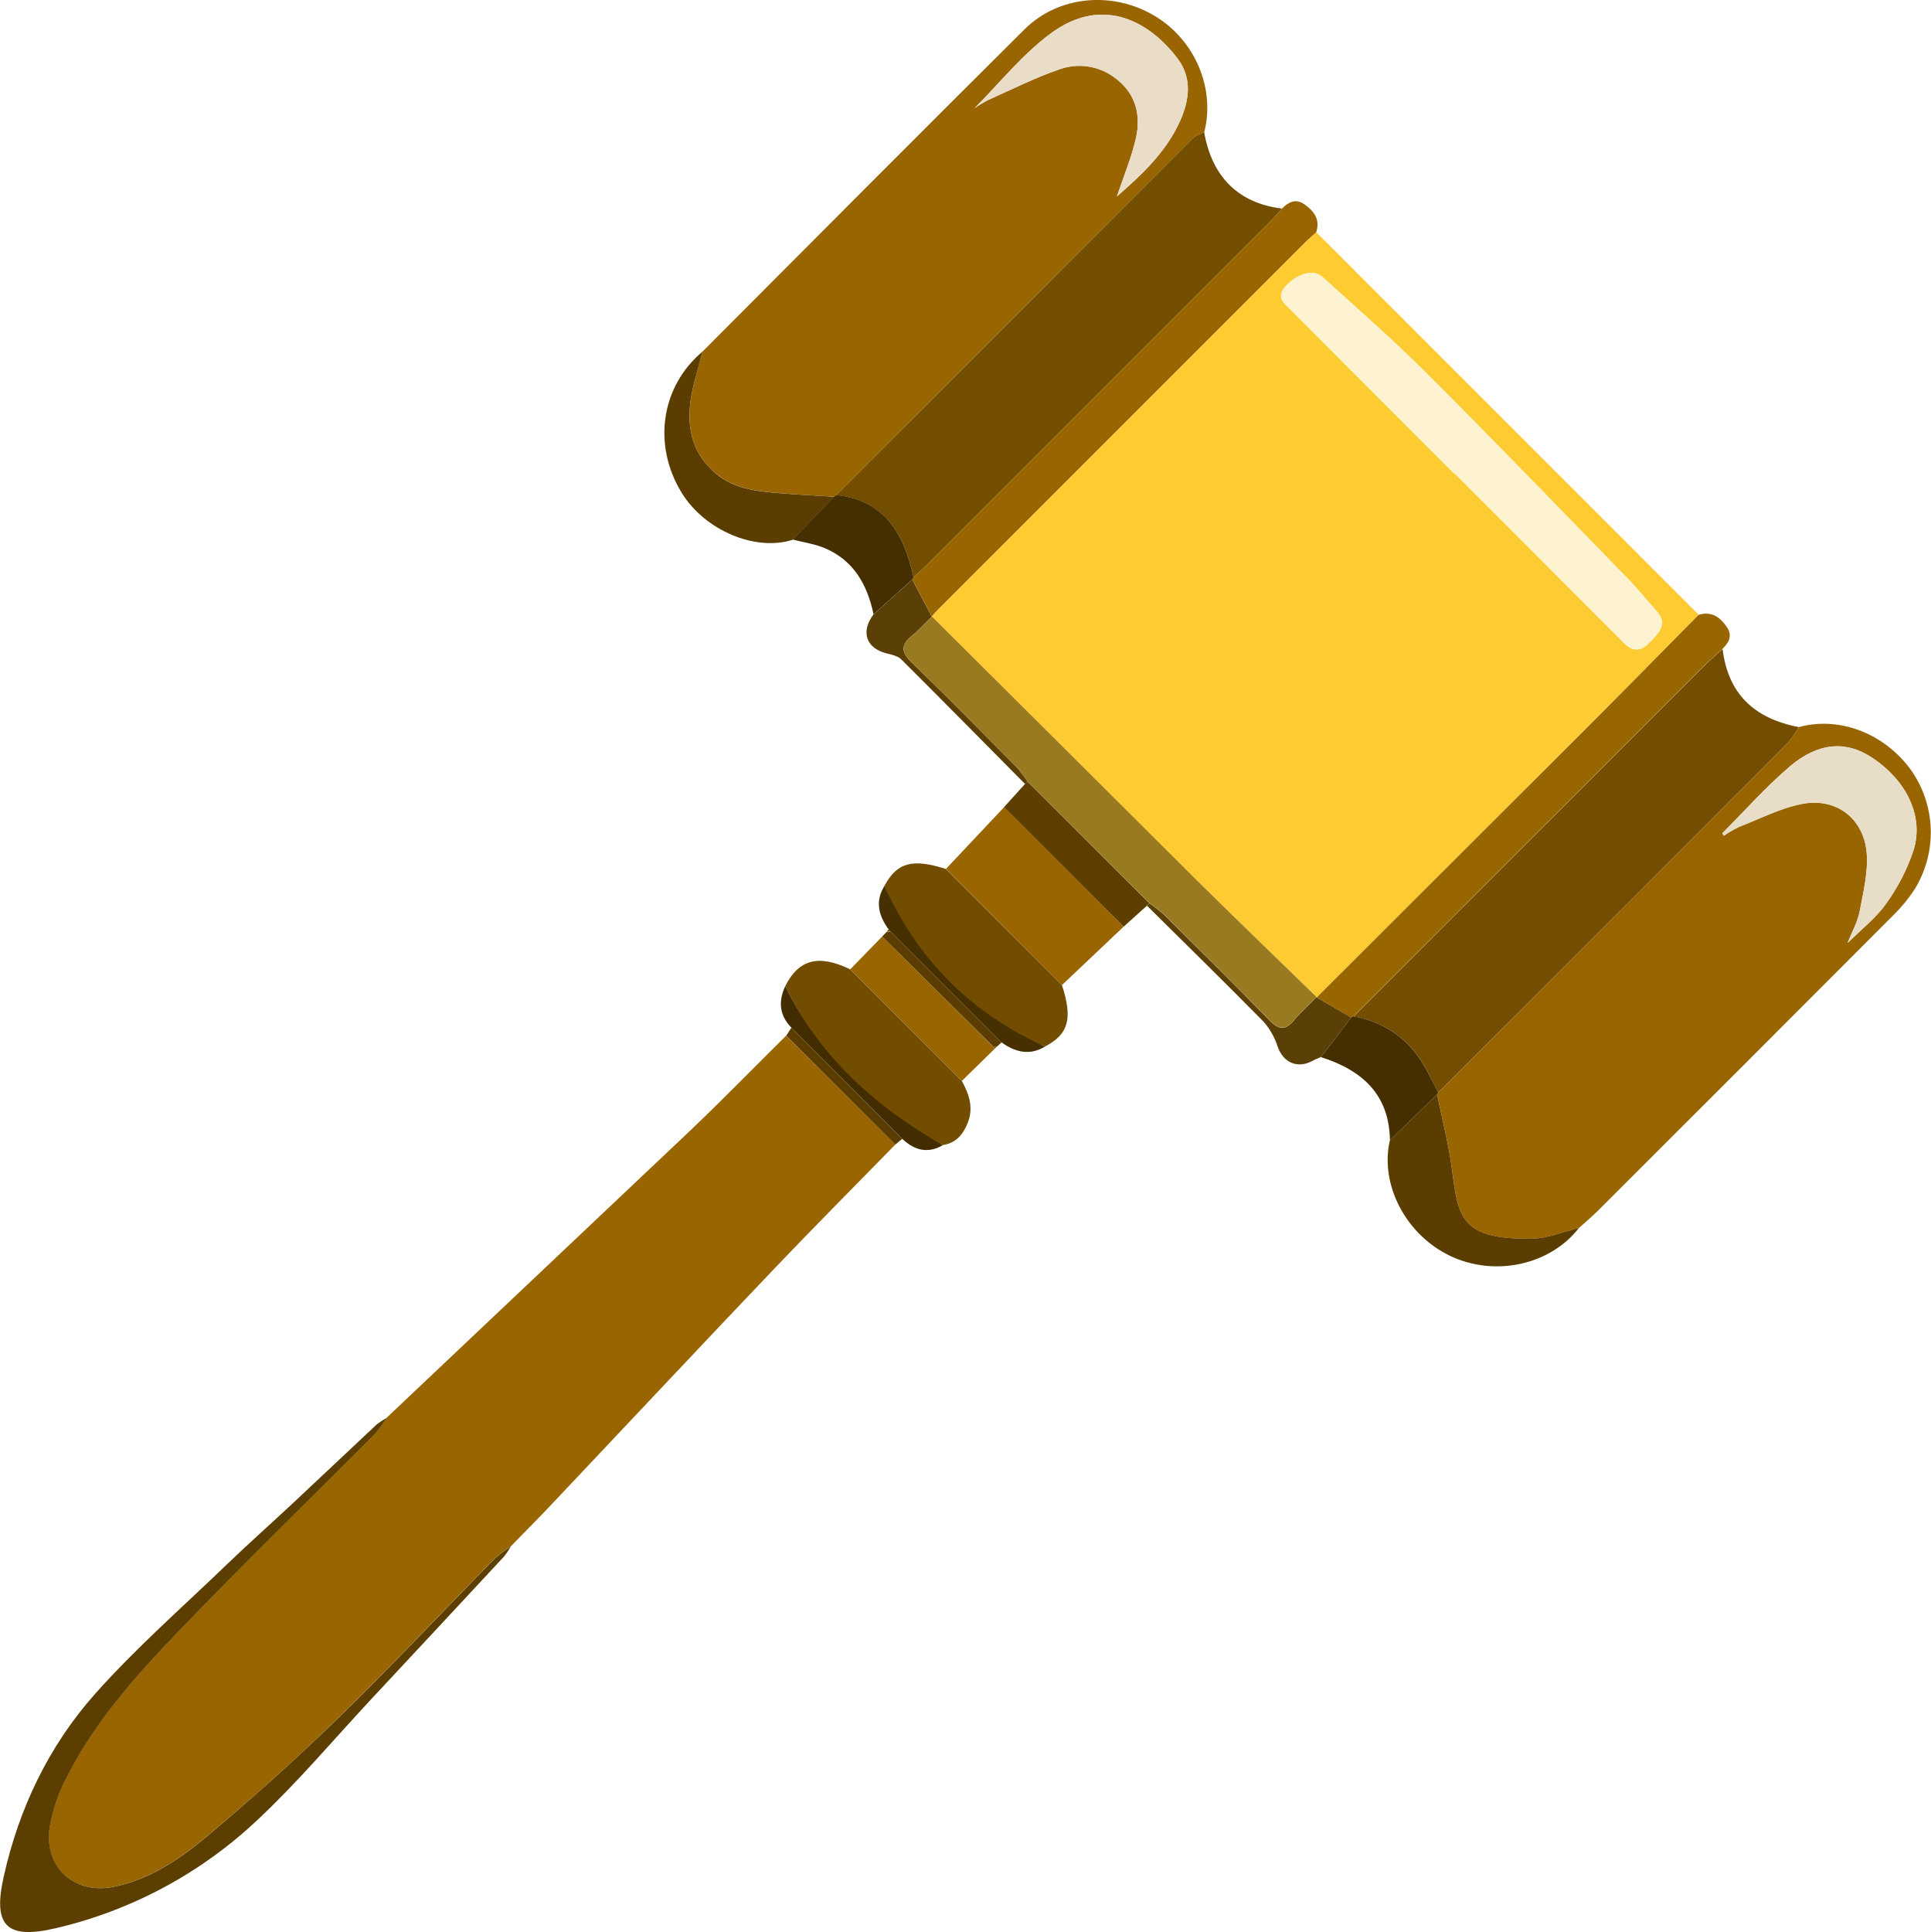
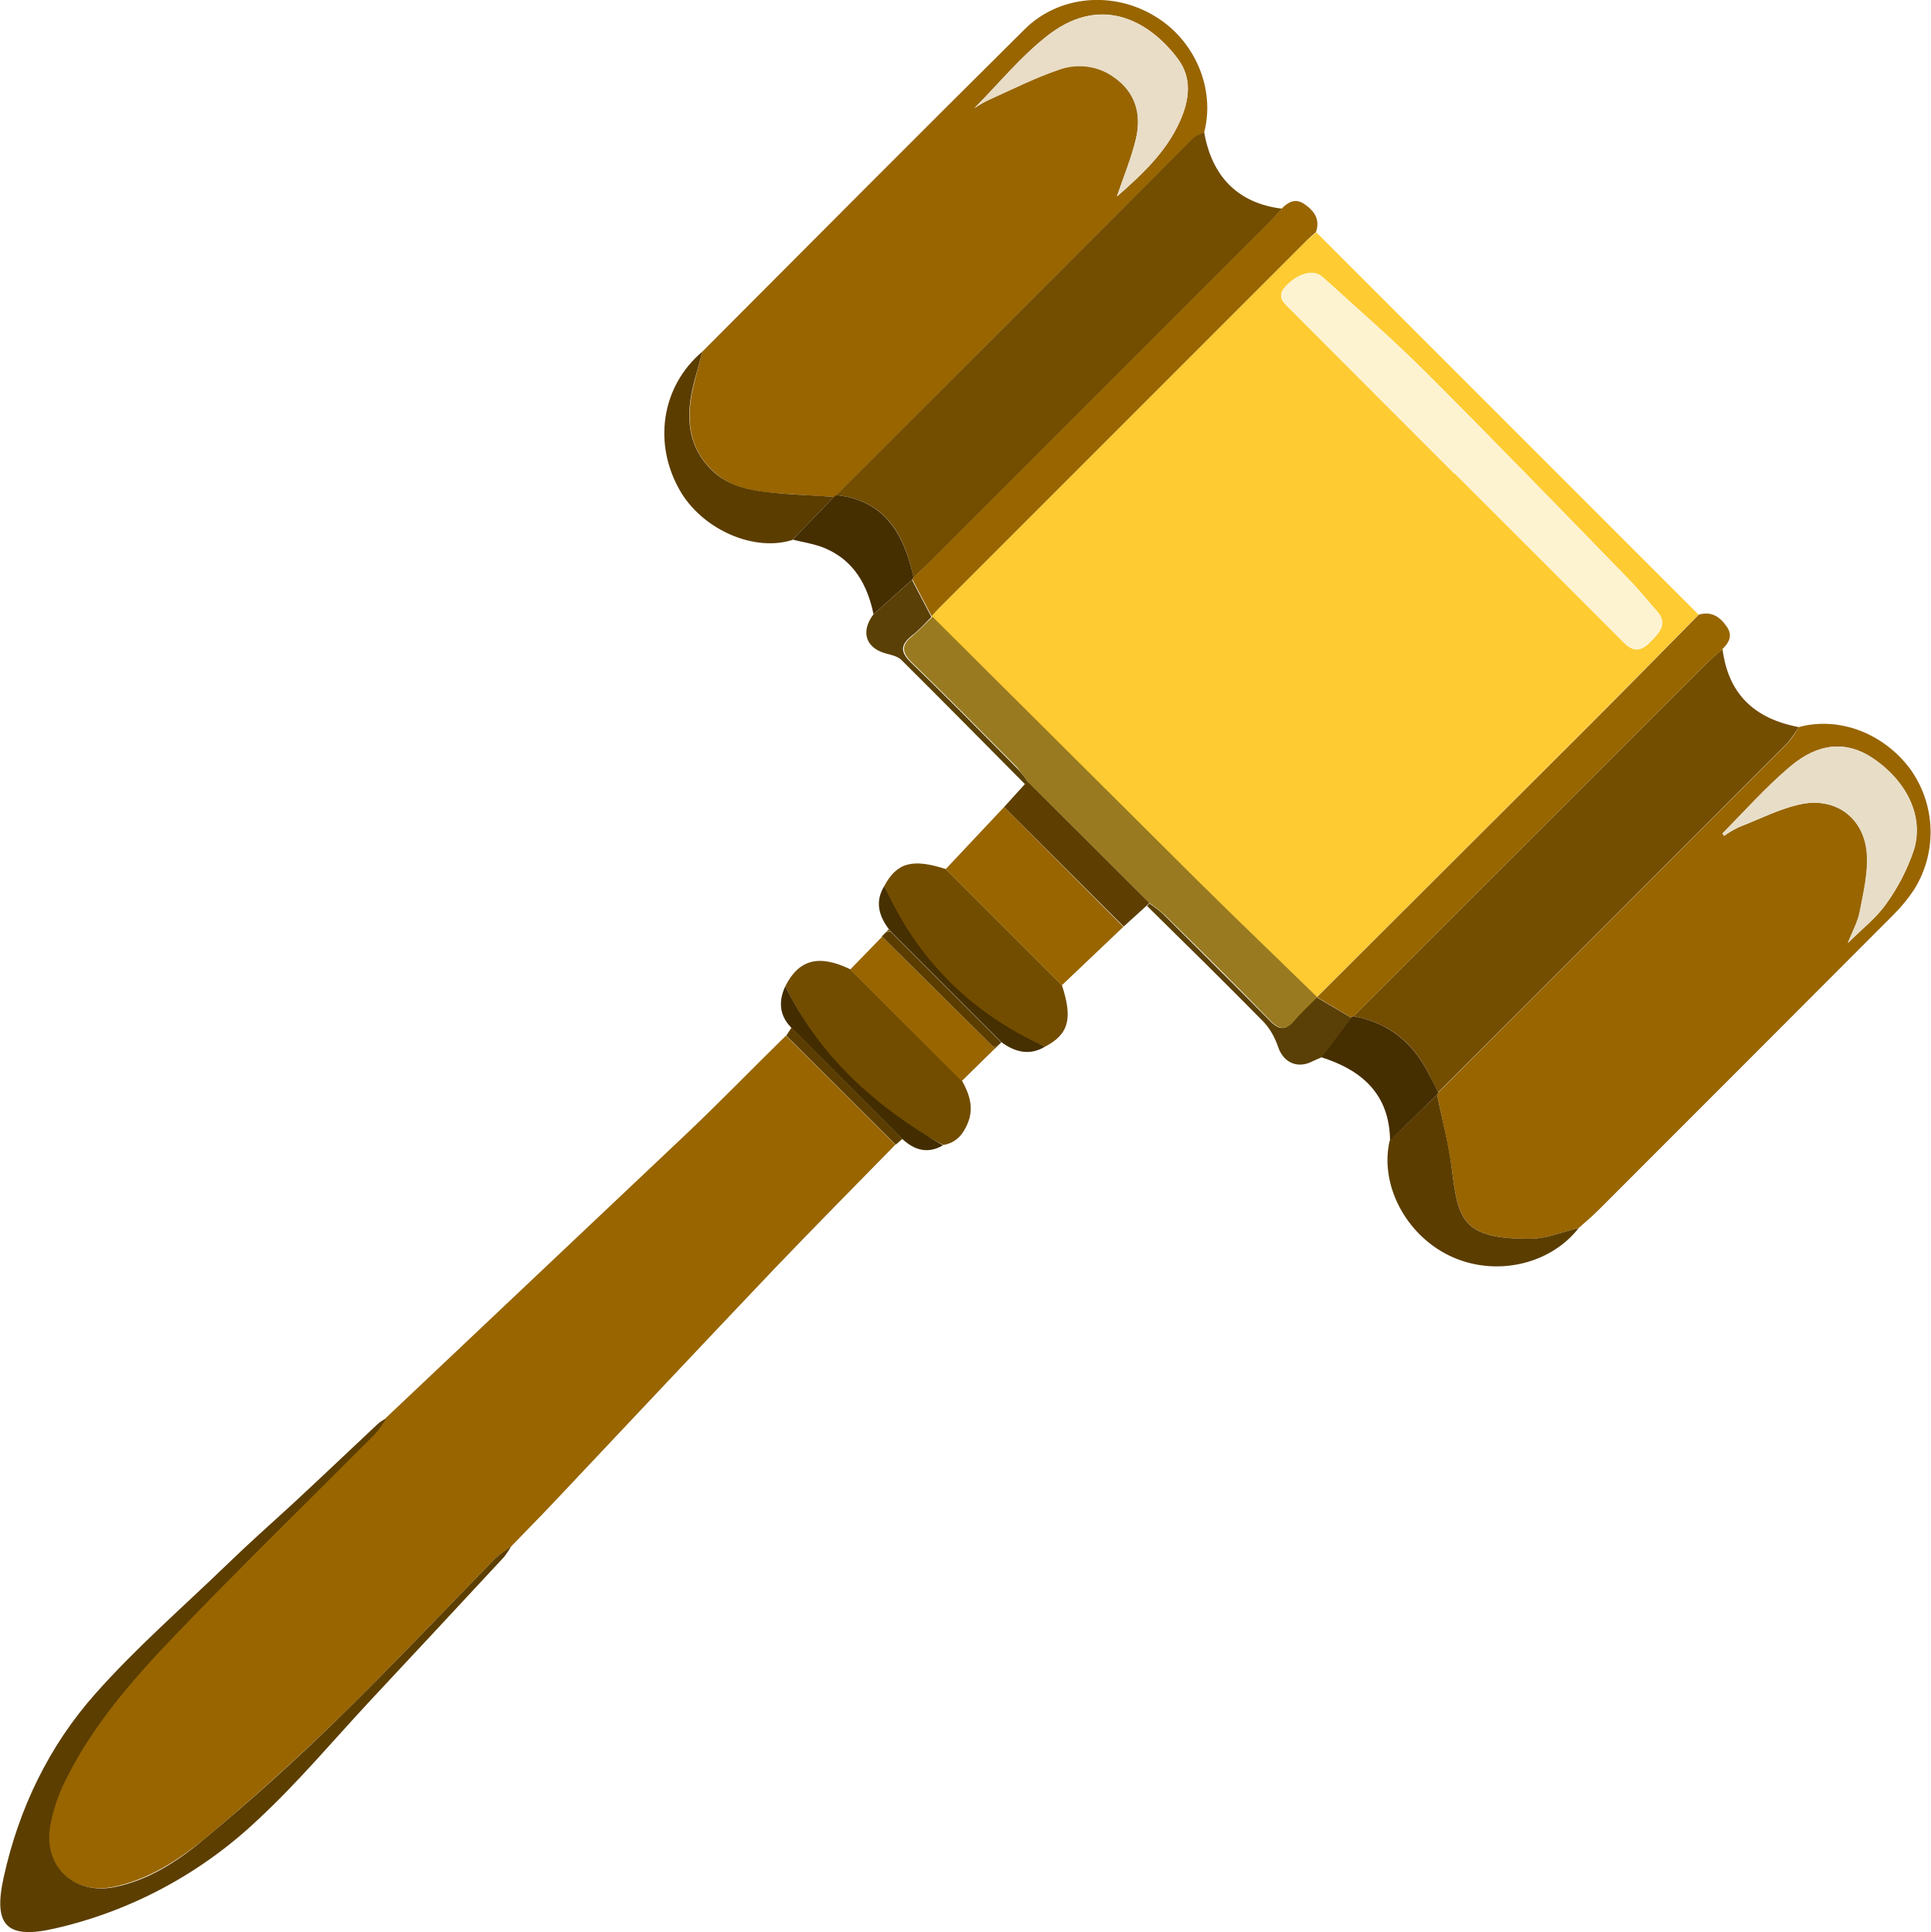
- <svg xmlns="http://www.w3.org/2000/svg" id="Layer_1" data-name="Layer 1" viewBox="0 0 628.38 628.71">
-   <defs>
-     <style>.cls-1{fill:#fecb33;}.cls-2{fill:#986500;}.cls-3{fill:#986501;}.cls-4{fill:#734d00;}.cls-5{fill:#5c3e00;}.cls-6{fill:#986600;}.cls-7{fill:#724d00;}.cls-8{fill:#5b3d00;}.cls-9{fill:#452e00;}.cls-10{fill:#5e3f01;}.cls-11{fill:#5a4006;}.cls-12{fill:#462f00;}.cls-13{fill:#432d00;}.cls-14{fill:#5c3d00;}.cls-15{fill:#fef3d1;}.cls-16{fill:#997a20;}.cls-17{fill:#e9ddc7;}.cls-18{fill:#e8ddc7;}</style>
-   </defs>
-   <path class="cls-1" d="M543.67,131.8,668.13,256.27c-12.53,12.67-25,25.39-37.61,38q-43.29,43.29-86.67,86.49l-.08-.08c-13.1-12.76-26.29-25.42-39.27-38.29q-43-42.68-85.89-85.53l-.07-.05c.79-.86,1.55-1.75,2.37-2.57q59.7-59.72,119.42-119.42C541.39,133.76,542.56,132.81,543.67,131.8Zm45,78.63.1-.1q27.55,27.55,55.07,55.14c3.41,3.43,6,2.38,8.78-.61s5.48-5.71,1.79-9.8c-3.13-3.46-6-7.13-9.27-10.47-21.73-22.3-43.36-44.72-65.39-66.72-10.94-10.93-22.6-21.15-34.09-31.53-3-2.72-8.34-1-12.1,3.22-3.07,3.44-.25,5.45,1.79,7.5Q562,183.79,588.66,210.43Z" transform="translate(-115.29 -56.24)" />
-   <path class="cls-2" d="M406.69,428.69c-13.13,13.44-26.4,26.75-39.36,40.36-24,25.17-47.74,50.53-71.62,75.78-4.68,5-9.49,9.79-14.24,14.68a39.73,39.73,0,0,0-5.11,3.79c-17.14,17.45-33.88,35.3-51.4,52.36-13.79,13.44-28.17,26.33-43,38.67-8.63,7.2-18.19,13.55-29.65,15.89-13.22,2.7-23.24-6.84-20.77-20.15a54.86,54.86,0,0,1,4.52-13.68c8.94-18.5,22.43-33.77,36.44-48.39,21.2-22.12,43.19-43.46,64.8-65.19a40.2,40.2,0,0,0,3.73-5.12q49.3-46.59,98.56-93.22c10.72-10.19,21.05-20.8,31.56-31.21Z" transform="translate(-115.29 -56.24)" />
-   <path class="cls-3" d="M343.92,170.66c34.91-35,69.71-70,104.78-104.85,11.21-11.13,28.86-12.54,42.52-4.32,13,7.83,19.66,23.56,16,37.76-1.27.69-2.79,1.13-3.77,2.11q-58,57.95-115.9,116l-.7.5c-5.31-.32-10.62-.55-15.93-1-8-.63-16.26-1.13-22.64-6.56-9.42-8-9.92-18.59-7-29.75C342.13,177.27,343,174,343.92,170.66Zm88.51-79.19A38.6,38.6,0,0,1,437,88.73c7.71-3.44,15.3-7.26,23.27-10a19.09,19.09,0,0,1,17.27,2.37c7.18,4.94,9.3,12.14,7.42,20.23-1.47,6.35-4,12.45-6.16,18.83,8.21-7.17,16.08-14.52,20.61-24.67,3-6.76,3.88-13.79-.71-20C490.28,64.18,474.81,54,457,67.31,447.81,74.19,440.42,83.48,432.43,91.48Z" transform="translate(-115.29 -56.24)" />
-   <path class="cls-3" d="M700.73,292.85c12.92-3.55,27.35,1.81,36.1,13.41a35.18,35.18,0,0,1,1.54,39.44,48.31,48.31,0,0,1-6.6,8.08q-48.1,48.24-96.32,96.35c-2,2-4.18,3.81-6.27,5.71-5.11,1.22-10.21,3.43-15.34,3.49-23.13.28-23.94-6.76-26-22.61-1.07-8.18-3.18-16.22-4.83-24.32q.22-.34.43-.69Q640.28,354.86,697.1,298A36.24,36.24,0,0,0,700.73,292.85Zm-24.88,34.54.46.81a37.64,37.64,0,0,1,5.05-2.91c6.77-2.65,13.42-6.1,20.46-7.46,11.07-2.13,20.06,4.74,21,16,.51,6.27-1.13,12.78-2.32,19.09-.61,3.23-2.35,6.26-3.91,10.21,4.7-4.7,9.34-8.24,12.52-12.8a64.14,64.14,0,0,0,9-17.55c3.37-11.1-2.46-22.74-13.74-30.12-8.26-5.4-17.26-4.89-26.59,3C690,312.33,683.12,320.11,675.84,327.39Z" transform="translate(-115.29 -56.24)" />
-   <path class="cls-4" d="M700.73,292.85A36.24,36.24,0,0,1,697.1,298Q640.31,354.89,583.43,411.7c-1-1.9-2.1-3.77-3-5.7-5.09-10.36-13.13-16.9-24.58-19q57.27-57.25,114.55-114.5c1.76-1.76,3.68-3.37,5.52-5.05C677.67,281.67,685.8,290,700.73,292.85Z" transform="translate(-115.29 -56.24)" />
-   <path class="cls-4" d="M387.53,217.35q57.93-58,115.9-116c1-1,2.5-1.42,3.77-2.11,2.49,14.58,11.25,23.18,25.32,24.87-1.22,1.36-2.38,2.78-3.67,4.07q-56.07,56.1-112.17,112.17c-1.29,1.29-2.7,2.46-4.05,3.69C409.55,230.19,403.45,219.16,387.53,217.35Z" transform="translate(-115.29 -56.24)" />
-   <path class="cls-5" d="M241.08,517.7a40.2,40.2,0,0,1-3.73,5.12c-21.6,21.73-43.6,43.07-64.8,65.19-14,14.62-27.5,29.89-36.44,48.39a54.86,54.86,0,0,0-4.52,13.68c-2.47,13.31,7.55,22.85,20.77,20.15,11.46-2.34,21-8.69,29.65-15.89,14.78-12.34,29.16-25.23,43-38.67,17.52-17.06,34.26-34.91,51.4-52.36a39.73,39.73,0,0,1,5.11-3.79,25,25,0,0,1-2.21,3.26q-21.75,23.42-43.56,46.79c-12,12.9-23.44,26.47-36.26,38.53a143,143,0,0,1-66.11,35.63c-15.91,3.72-20.44-.75-16.93-16.58,4.95-22.34,14.68-42.72,29.8-59.71,13.34-15,28.55-28.29,43-42.23,6.84-6.58,13.94-12.87,20.88-19.35,9.25-8.64,18.43-17.34,27.68-26A23.37,23.37,0,0,1,241.08,517.7Z" transform="translate(-115.29 -56.24)" />
-   <path class="cls-2" d="M412.62,244.06c1.35-1.23,2.76-2.4,4.05-3.69q56.1-56.07,112.17-112.17c1.29-1.29,2.45-2.71,3.67-4.07,2.12-2.13,4.42-3.41,7.31-1.39,3.17,2.21,5.19,4.93,3.84,9.07-1.11,1-2.28,2-3.33,3q-59.72,59.7-119.42,119.42c-.82.82-1.58,1.71-2.37,2.57l-6.34-12Q412.42,244.46,412.62,244.06Z" transform="translate(-115.29 -56.24)" />
-   <path class="cls-6" d="M675.88,267.42c-1.84,1.68-3.76,3.29-5.52,5.05Q613.07,329.71,555.81,387a3.82,3.82,0,0,0-.82.41l-11.14-6.62q43.34-43.24,86.67-86.49c12.6-12.6,25.08-25.33,37.61-38,4.23-1.23,7,.76,9.24,4.09C679.24,263.21,677.89,265.39,675.88,267.42Z" transform="translate(-115.29 -56.24)" />
-   <path class="cls-7" d="M370.87,377.12c4.37-8.71,10.88-10.4,21.1-5.45L428.33,408c2.38,4.32,3.88,8.76,1.9,13.68-1.5,3.72-3.81,6.54-8.05,7.19C399.5,417.15,382,400.27,370.87,377.12Z" transform="translate(-115.29 -56.24)" />
-   <path class="cls-7" d="M460.91,376.8c3.56,10.93,2.16,16-5.53,20-25.25-10-42.92-29.08-52.26-52.27,4.12-7.63,9.09-9,20-5.51Z" transform="translate(-115.29 -56.24)" />
-   <path class="cls-2" d="M460.91,376.8,423.16,339l19-20.18L481,357.78Z" transform="translate(-115.29 -56.24)" />
-   <path class="cls-8" d="M583,412.39c1.64,8.1,3.76,16.14,4.83,24.32,2.07,15.85,2.89,22.9,26,22.61,5.13-.06,10.23-2.27,15.34-3.49-9.4,12.11-27.4,16-41.9,9.11s-23-23.37-19.62-37.65Z" transform="translate(-115.29 -56.24)" />
-   <path class="cls-8" d="M343.92,170.66c-.89,3.31-1.79,6.61-2.66,9.92-2.92,11.15-2.42,21.72,7,29.75,6.38,5.43,14.65,5.93,22.64,6.56,5.3.42,10.62.65,15.93,1l-13.53,14c-12.18,3.89-28.51-3-36.08-15.17C327.59,201.13,330.36,182.06,343.92,170.66Z" transform="translate(-115.29 -56.24)" />
-   <path class="cls-2" d="M428.33,408,392,371.68,402.4,361l36.07,35.83q.25.37.53.72Z" transform="translate(-115.29 -56.24)" />
-   <path class="cls-9" d="M373.3,231.82l13.53-14,.7-.5c15.92,1.81,22,12.84,25.09,26.71q-.2.4-.42.79l-12.61,11.32c-2-9.56-6.41-17.49-15.81-21.5C380.48,233.25,376.81,232.74,373.3,231.82Z" transform="translate(-115.29 -56.24)" />
-   <path class="cls-9" d="M583,412.39l-15.34,14.9c-.24-15.06-9.23-22.85-22.51-27.06,1.47-1.88,3-3.76,4.42-5.66,1.82-2.39,3.62-4.8,5.42-7.19a3.92,3.92,0,0,1,.82-.41c11.46,2.13,19.49,8.67,24.58,19,.95,1.93,2,3.8,3,5.7Q583.23,412.05,583,412.39Z" transform="translate(-115.29 -56.24)" />
-   <path class="cls-10" d="M481,357.78l-38.9-38.92,6.77-7.49.86-.76,39.61,39.53-.76.82Z" transform="translate(-115.29 -56.24)" />
-   <path class="cls-11" d="M488.6,351l.76-.82a45.43,45.43,0,0,1,4.65,3.59c11.54,11.46,23.12,22.88,34.46,34.53,3.09,3.17,5.23,3.26,8-.08,2.23-2.66,4.84-5,7.28-7.49l.08.08L555,387.38c-1.81,2.4-3.6,4.81-5.42,7.19-1.45,1.9-2.94,3.77-4.42,5.66-.91.41-1.85.76-2.72,1.24-4.86,2.63-9.48.57-11.3-4.55a22.73,22.73,0,0,0-4.65-8.24C514,376,501.25,363.5,488.6,351Z" transform="translate(-115.29 -56.24)" />
-   <path class="cls-11" d="M449.75,310.6l-.86.76c-13.4-13.53-26.78-27.1-40.27-40.54-1-1-2.85-1.5-4.38-1.85-7-1.59-9-7-4.66-12.8l12.61-11.32,6.34,12,.07,0c-2.14,2.09-4.14,4.35-6.45,6.22-3.68,3-3.69,5.32-.16,8.73,11.58,11.19,22.87,22.68,34.21,34.12A42.37,42.37,0,0,1,449.75,310.6Z" transform="translate(-115.29 -56.24)" />
-   <path class="cls-12" d="M403.13,344.55q16.22,36,52.26,52.27c-5,3-9.67,1.84-14.12-1.35l-36.15-36.09-.6-.67C401.27,354.26,400,349.62,403.13,344.55Z" transform="translate(-115.29 -56.24)" />
-   <path class="cls-13" d="M370.87,377.12c11.16,23.14,29.57,39.41,51.3,51.77-5,2.91-9.3,1.64-13.25-2.06l-36.07-36.19C368.9,386.62,368.56,382.07,370.87,377.12Z" transform="translate(-115.29 -56.24)" />
-   <path class="cls-14" d="M405.12,359.37l36.15,36.09-1.51,1.37-1.29-.06L402.4,361l1.49-1.53Z" transform="translate(-115.29 -56.24)" />
-   <path class="cls-14" d="M372.85,390.65l36.07,36.19-2.24,1.86L371.2,393.27Z" transform="translate(-115.29 -56.24)" />
-   <path class="cls-7" d="M405.12,359.37l-1.22,0a3.56,3.56,0,0,1,.62-.71Z" transform="translate(-115.29 -56.24)" />
-   <path class="cls-7" d="M438.47,396.78l1.29.06-.76.66Q438.72,397.15,438.47,396.78Z" transform="translate(-115.29 -56.24)" />
-   <path class="cls-15" d="M588.66,210.43Q562,183.76,535.34,157.07c-2-2.05-4.87-4.05-1.79-7.5,3.77-4.22,9.09-5.94,12.1-3.22,11.49,10.37,23.15,20.59,34.09,31.53,22,22,43.66,44.42,65.39,66.72,3.25,3.33,6.15,7,9.27,10.47,3.7,4.09.95,6.87-1.79,9.8s-5.38,4-8.78.61q-27.45-27.66-55.07-55.14Z" transform="translate(-115.29 -56.24)" />
-   <path class="cls-16" d="M449.75,310.6a42.37,42.37,0,0,0-3.54-4.68C434.88,294.49,423.59,283,412,271.81c-3.54-3.41-3.52-5.76.16-8.73,2.31-1.87,4.31-4.13,6.45-6.22q42.94,42.77,85.89,85.53c13,12.87,26.17,25.53,39.27,38.29-2.44,2.49-5.05,4.83-7.28,7.49-2.79,3.34-4.93,3.25-8,.08-11.34-11.66-22.92-23.08-34.46-34.53a45.43,45.43,0,0,0-4.65-3.59Z" transform="translate(-115.29 -56.24)" />
-   <path class="cls-17" d="M432.43,91.48c8-8,15.38-17.29,24.57-24.16,17.81-13.31,33.27-3.13,41.67,8.21,4.59,6.2,3.73,13.23.71,20-4.53,10.15-12.4,17.5-20.61,24.67,2.13-6.38,4.69-12.48,6.16-18.83,1.87-8.09-.24-15.29-7.42-20.23a19.09,19.09,0,0,0-17.27-2.37c-8,2.71-15.56,6.53-23.27,10A38.6,38.6,0,0,0,432.43,91.48Z" transform="translate(-115.29 -56.24)" />
-   <path class="cls-18" d="M675.84,327.39c7.28-7.28,14.12-15.06,21.94-21.7,9.33-7.92,18.33-8.43,26.59-3,11.28,7.38,17.11,19,13.74,30.12a64.14,64.14,0,0,1-9,17.55c-3.18,4.56-7.82,8.1-12.52,12.8,1.56-4,3.3-7,3.91-10.21,1.19-6.31,2.82-12.82,2.32-19.09-.91-11.26-9.9-18.14-21-16-7,1.36-13.69,4.81-20.46,7.46a37.64,37.64,0,0,0-5.05,2.91Z" transform="translate(-115.29 -56.24)" />
+ <svg xmlns="http://www.w3.org/2000/svg" version="1.1" id="Layer_1" x="0px" y="0px" width="628.4px" height="628.7px" viewBox="0 0 628.4 628.7" enable-background="new 0 0 628.4 628.7" xml:space="preserve">
+   <path fill="#FECB33" d="M428.4,75.6L552.8,200c-12.5,12.7-25,25.4-37.6,38c-28.9,28.9-57.8,57.7-86.7,86.5l-0.1-0.1  c-13.1-12.8-26.3-25.4-39.3-38.3c-28.7-28.5-57.3-57-85.9-85.5l-0.1,0c0.8-0.9,1.5-1.8,2.4-2.6c39.8-39.8,79.6-79.6,119.4-119.4  C426.1,77.5,427.3,76.6,428.4,75.6z M473.4,154.2l0.1-0.1c18.4,18.4,36.7,36.7,55.1,55.1c3.4,3.4,6,2.4,8.8-0.6s5.5-5.7,1.8-9.8  c-3.1-3.5-6-7.1-9.3-10.5c-21.7-22.3-43.4-44.7-65.4-66.7c-10.9-10.9-22.6-21.1-34.1-31.5c-3-2.7-8.3-1-12.1,3.2  c-3.1,3.4-0.3,5.4,1.8,7.5C437.8,118.6,455.6,136.4,473.4,154.2L473.4,154.2z" />
+   <path fill="#986500" d="M291.4,372.5c-13.1,13.4-26.4,26.8-39.4,40.4c-24,25.2-47.7,50.5-71.6,75.8c-4.7,5-9.5,9.8-14.2,14.7  c-1.8,1.1-3.5,2.4-5.1,3.8c-17.1,17.5-33.9,35.3-51.4,52.4c-13.8,13.4-28.2,26.3-43,38.7C58,605.3,48.5,611.6,37,614  c-13.2,2.7-23.2-6.8-20.8-20.2c0.9-4.7,2.4-9.3,4.5-13.7c8.9-18.5,22.4-33.8,36.4-48.4c21.2-22.1,43.2-43.5,64.8-65.2  c1.4-1.6,2.6-3.3,3.7-5.1c32.9-31.1,65.7-62.1,98.6-93.2c10.7-10.2,21-20.8,31.6-31.2L291.4,372.5z" />
+   <path fill="#986501" d="M228.6,114.4c34.9-35,69.7-70,104.8-104.8C344.6-1.6,362.3-3,375.9,5.3c13,7.8,19.7,23.6,16,37.8  c-1.3,0.7-2.8,1.1-3.8,2.1c-38.7,38.6-77.3,77.3-115.9,116l-0.7,0.5c-5.3-0.3-10.6-0.6-15.9-1c-8-0.6-16.3-1.1-22.6-6.6  c-9.4-8-9.9-18.6-7-29.8C226.8,121,227.7,117.8,228.6,114.4z M317.1,35.2c1.5-1,3-1.9,4.6-2.7c7.7-3.4,15.3-7.3,23.3-10  c5.8-2,12.2-1.2,17.3,2.4c7.2,4.9,9.3,12.1,7.4,20.2c-1.5,6.3-4,12.4-6.2,18.8c8.2-7.2,16.1-14.5,20.6-24.7c3-6.8,3.9-13.8-0.7-20  c-8.4-11.3-23.9-21.5-41.7-8.2C332.5,18,325.1,27.2,317.1,35.2L317.1,35.2z" />
+   <path fill="#986501" d="M585.4,236.6c12.9-3.5,27.3,1.8,36.1,13.4c8.5,11.6,9.1,27.2,1.5,39.4c-1.9,2.9-4.1,5.6-6.6,8.1  c-32.1,32.2-64.2,64.3-96.3,96.4c-2,2-4.2,3.8-6.3,5.7c-5.1,1.2-10.2,3.4-15.3,3.5c-23.1,0.3-23.9-6.8-26-22.6  c-1.1-8.2-3.2-16.2-4.8-24.3c0.1-0.2,0.3-0.5,0.4-0.7c37.9-37.9,75.8-75.8,113.7-113.7C583.2,240.2,584.4,238.4,585.4,236.6z   M560.6,271.2l0.5,0.8c1.6-1.1,3.3-2.1,5-2.9c6.8-2.6,13.4-6.1,20.5-7.5c11.1-2.1,20.1,4.7,21,16c0.5,6.3-1.1,12.8-2.3,19.1  c-0.6,3.2-2.3,6.3-3.9,10.2c4.7-4.7,9.3-8.2,12.5-12.8c3.9-5.4,6.9-11.3,9-17.5c3.4-11.1-2.5-22.7-13.7-30.1  c-8.3-5.4-17.3-4.9-26.6,3C574.7,256.1,567.8,263.9,560.6,271.2L560.6,271.2z" />
+   <path fill="#734D00" d="M585.4,236.6c-1.1,1.8-2.3,3.5-3.6,5.1c-37.9,37.9-75.7,75.8-113.7,113.7c-1-1.9-2.1-3.8-3-5.7  c-5.1-10.4-13.1-16.9-24.6-19c38.2-38.2,76.4-76.3,114.6-114.5c1.8-1.8,3.7-3.4,5.5-5C562.4,225.4,570.5,233.8,585.4,236.6z" />
+   <path fill="#734D00" d="M272.2,161.1c38.6-38.7,77.3-77.3,115.9-116c1-1,2.5-1.4,3.8-2.1c2.5,14.6,11.2,23.2,25.3,24.9  c-1.2,1.4-2.4,2.8-3.7,4.1c-37.4,37.4-74.8,74.8-112.2,112.2c-1.3,1.3-2.7,2.5-4,3.7C294.3,173.9,288.2,162.9,272.2,161.1z" />
+   <path fill="#5C3E00" d="M125.8,461.5c-1.1,1.8-2.4,3.5-3.7,5.1c-21.6,21.7-43.6,43.1-64.8,65.2c-14,14.6-27.5,29.9-36.4,48.4  c-2.1,4.3-3.6,8.9-4.5,13.7c-2.5,13.3,7.6,22.8,20.8,20.2c11.5-2.3,21-8.7,29.6-15.9c14.8-12.3,29.2-25.2,43-38.7  c17.5-17.1,34.3-34.9,51.4-52.4c1.6-1.4,3.3-2.7,5.1-3.8c-0.6,1.1-1.4,2.2-2.2,3.3c-14.5,15.6-29,31.2-43.6,46.8  c-12,12.9-23.4,26.5-36.3,38.5c-18.5,17.6-41.3,29.9-66.1,35.6c-15.9,3.7-20.4-0.8-16.9-16.6c4.9-22.3,14.7-42.7,29.8-59.7  c13.3-15,28.6-28.3,43-42.2c6.8-6.6,13.9-12.9,20.9-19.3c9.3-8.6,18.4-17.3,27.7-26C123.5,462.8,124.6,462.1,125.8,461.5z" />
+   <path fill="#986500" d="M297.3,187.8c1.4-1.2,2.8-2.4,4-3.7c37.4-37.4,74.8-74.8,112.2-112.2c1.3-1.3,2.5-2.7,3.7-4.1  c2.1-2.1,4.4-3.4,7.3-1.4c3.2,2.2,5.2,4.9,3.8,9.1c-1.1,1-2.3,2-3.3,3c-39.8,39.8-79.6,79.6-119.4,119.4c-0.8,0.8-1.6,1.7-2.4,2.6  l-6.3-12C297.1,188.3,297.2,188.1,297.3,187.8z" />
+   <path fill="#986600" d="M560.6,211.2c-1.8,1.7-3.8,3.3-5.5,5c-38.2,38.2-76.4,76.3-114.6,114.5c-0.3,0.1-0.6,0.2-0.8,0.4l-11.1-6.6  c28.9-28.8,57.8-57.7,86.7-86.5c12.6-12.6,25.1-25.3,37.6-38c4.2-1.2,7,0.8,9.2,4.1C564,207,562.6,209.2,560.6,211.2z" />
+   <path fill="#724D00" d="M255.6,320.9c4.4-8.7,10.9-10.4,21.1-5.5l36.4,36.3c2.4,4.3,3.9,8.8,1.9,13.7c-1.5,3.7-3.8,6.5-8,7.2  C284.2,360.9,266.7,344,255.6,320.9z" />
+   <path fill="#724D00" d="M345.6,320.6c3.6,10.9,2.2,16-5.5,20c-25.3-10-42.9-29.1-52.3-52.3c4.1-7.6,9.1-9,20-5.5L345.6,320.6z" />
+   <path fill="#986500" d="M345.6,320.6l-37.8-37.8l19-20.2l38.8,39L345.6,320.6z" />
+   <path fill="#5B3D00" d="M467.7,356.2c1.6,8.1,3.8,16.1,4.8,24.3c2.1,15.9,2.9,22.9,26,22.6c5.1-0.1,10.2-2.3,15.3-3.5  c-9.4,12.1-27.4,16-41.9,9.1s-23-23.4-19.6-37.6L467.7,356.2z" />
+   <path fill="#5B3D00" d="M228.6,114.4c-0.9,3.3-1.8,6.6-2.7,9.9c-2.9,11.1-2.4,21.7,7,29.8c6.4,5.4,14.6,5.9,22.6,6.6  c5.3,0.4,10.6,0.6,15.9,1l-13.5,14c-12.2,3.9-28.5-3-36.1-15.2C212.3,144.9,215.1,125.8,228.6,114.4z" />
+   <path fill="#986500" d="M313,351.8l-36.3-36.3l10.4-10.7l36.1,35.8c0.2,0.2,0.3,0.5,0.5,0.7L313,351.8z" />
+   <path fill="#452E00" d="M258,175.6l13.5-14l0.7-0.5c15.9,1.8,22,12.8,25.1,26.7c-0.1,0.3-0.3,0.5-0.4,0.8l-12.6,11.3  c-2-9.6-6.4-17.5-15.8-21.5C265.2,177,261.5,176.5,258,175.6z" />
+   <path fill="#452E00" d="M467.7,356.2l-15.3,14.9c-0.2-15.1-9.2-22.9-22.5-27.1c1.5-1.9,3-3.8,4.4-5.7c1.8-2.4,3.6-4.8,5.4-7.2  c0.3-0.2,0.5-0.3,0.8-0.4c11.5,2.1,19.5,8.7,24.6,19c1,1.9,2,3.8,3,5.7C468,355.7,467.9,355.9,467.7,356.2z" />
+   <path fill="#5E3F01" d="M365.7,301.5l-38.9-38.9l6.8-7.5l0.9-0.8l39.6,39.5l-0.8,0.8L365.7,301.5z" />
+   <path fill="#5A4006" d="M373.3,294.8l0.8-0.8c1.6,1.1,3.2,2.3,4.6,3.6c11.5,11.5,23.1,22.9,34.5,34.5c3.1,3.2,5.2,3.3,8-0.1  c2.2-2.7,4.8-5,7.3-7.5l0.1,0.1l11.2,6.6c-1.8,2.4-3.6,4.8-5.4,7.2c-1.5,1.9-2.9,3.8-4.4,5.7c-0.9,0.4-1.8,0.8-2.7,1.2  c-4.9,2.6-9.5,0.6-11.3-4.5c-1-3-2.5-5.8-4.7-8.2C398.7,319.8,386,307.3,373.3,294.8z" />
+   <path fill="#5A4006" d="M334.5,254.4l-0.9,0.8c-13.4-13.5-26.8-27.1-40.3-40.5c-1-1-2.9-1.5-4.4-1.9c-7-1.6-9-7-4.7-12.8l12.6-11.3  l6.3,12h0.1c-2.1,2.1-4.1,4.4-6.5,6.2c-3.7,3-3.7,5.3-0.2,8.7c11.6,11.2,22.9,22.7,34.2,34.1C332.2,251.2,333.4,252.7,334.5,254.4z" />
+   <path fill="#462F00" d="M287.8,288.3c10.8,24,28.2,41.4,52.3,52.3c-5,3-9.7,1.8-14.1-1.4l-36.1-36.1l-0.6-0.7  C286,298,284.7,293.4,287.8,288.3z" />
+   <path fill="#432D00" d="M255.6,320.9c11.2,23.1,29.6,39.4,51.3,51.8c-5,2.9-9.3,1.6-13.3-2.1l-36.1-36.2  C253.6,330.4,253.3,325.8,255.6,320.9z" />
+   <path fill="#5C3D00" d="M289.8,303.1l36.1,36.1l-1.5,1.4l-1.3-0.1l-36.1-35.8l1.5-1.5L289.8,303.1z" />
+   <path fill="#5C3D00" d="M257.6,334.4l36.1,36.2l-2.2,1.9L255.9,337L257.6,334.4z" />
+   <path fill="#724D00" d="M289.8,303.1h-1.2c0.2-0.3,0.4-0.5,0.6-0.7L289.8,303.1z" />
+   <path fill="#724D00" d="M323.2,340.5l1.3,0.1l-0.8,0.7C323.5,341,323.3,340.8,323.2,340.5z" />
+   <path fill="#FEF3D1" d="M473.4,154.2c-17.8-17.8-35.5-35.6-53.3-53.4c-2-2.1-4.9-4.1-1.8-7.5c3.8-4.2,9.1-5.9,12.1-3.2  c11.5,10.4,23.2,20.6,34.1,31.5c22,22,43.7,44.4,65.4,66.7c3.3,3.3,6.2,7,9.3,10.5c3.7,4.1,1,6.9-1.8,9.8s-5.4,4-8.8,0.6  c-18.3-18.4-36.7-36.8-55.1-55.1L473.4,154.2z" />
+   <path fill="#997A20" d="M334.5,254.4c-1.1-1.6-2.3-3.2-3.5-4.7c-11.3-11.4-22.6-22.9-34.2-34.1c-3.5-3.4-3.5-5.8,0.2-8.7  c2.3-1.9,4.3-4.1,6.5-6.2c28.6,28.5,57.3,57,85.9,85.5c13,12.9,26.2,25.5,39.3,38.3c-2.4,2.5-5,4.8-7.3,7.5c-2.8,3.3-4.9,3.3-8,0.1  c-11.3-11.7-22.9-23.1-34.5-34.5c-1.5-1.3-3-2.5-4.6-3.6L334.5,254.4z" />
+   <path fill="#E9DDC7" d="M317.1,35.2c8-8,15.4-17.3,24.6-24.2C359.5-2.2,375,8,383.4,19.3c4.6,6.2,3.7,13.2,0.7,20  c-4.5,10.2-12.4,17.5-20.6,24.7c2.1-6.4,4.7-12.5,6.2-18.8c1.9-8.1-0.2-15.3-7.4-20.2c-5-3.5-11.5-4.4-17.3-2.4  c-8,2.7-15.6,6.5-23.3,10C320.1,33.3,318.6,34.2,317.1,35.2z" />
+   <path fill="#E8DDC7" d="M560.6,271.2c7.3-7.3,14.1-15.1,21.9-21.7c9.3-7.9,18.3-8.4,26.6-3c11.3,7.4,17.1,19,13.7,30.1  c-2.1,6.3-5.1,12.2-9,17.5c-3.2,4.6-7.8,8.1-12.5,12.8c1.6-4,3.3-7,3.9-10.2c1.2-6.3,2.8-12.8,2.3-19.1c-0.9-11.3-9.9-18.1-21-16  c-7,1.4-13.7,4.8-20.5,7.5c-1.8,0.8-3.4,1.8-5,2.9L560.6,271.2z" />
</svg>
